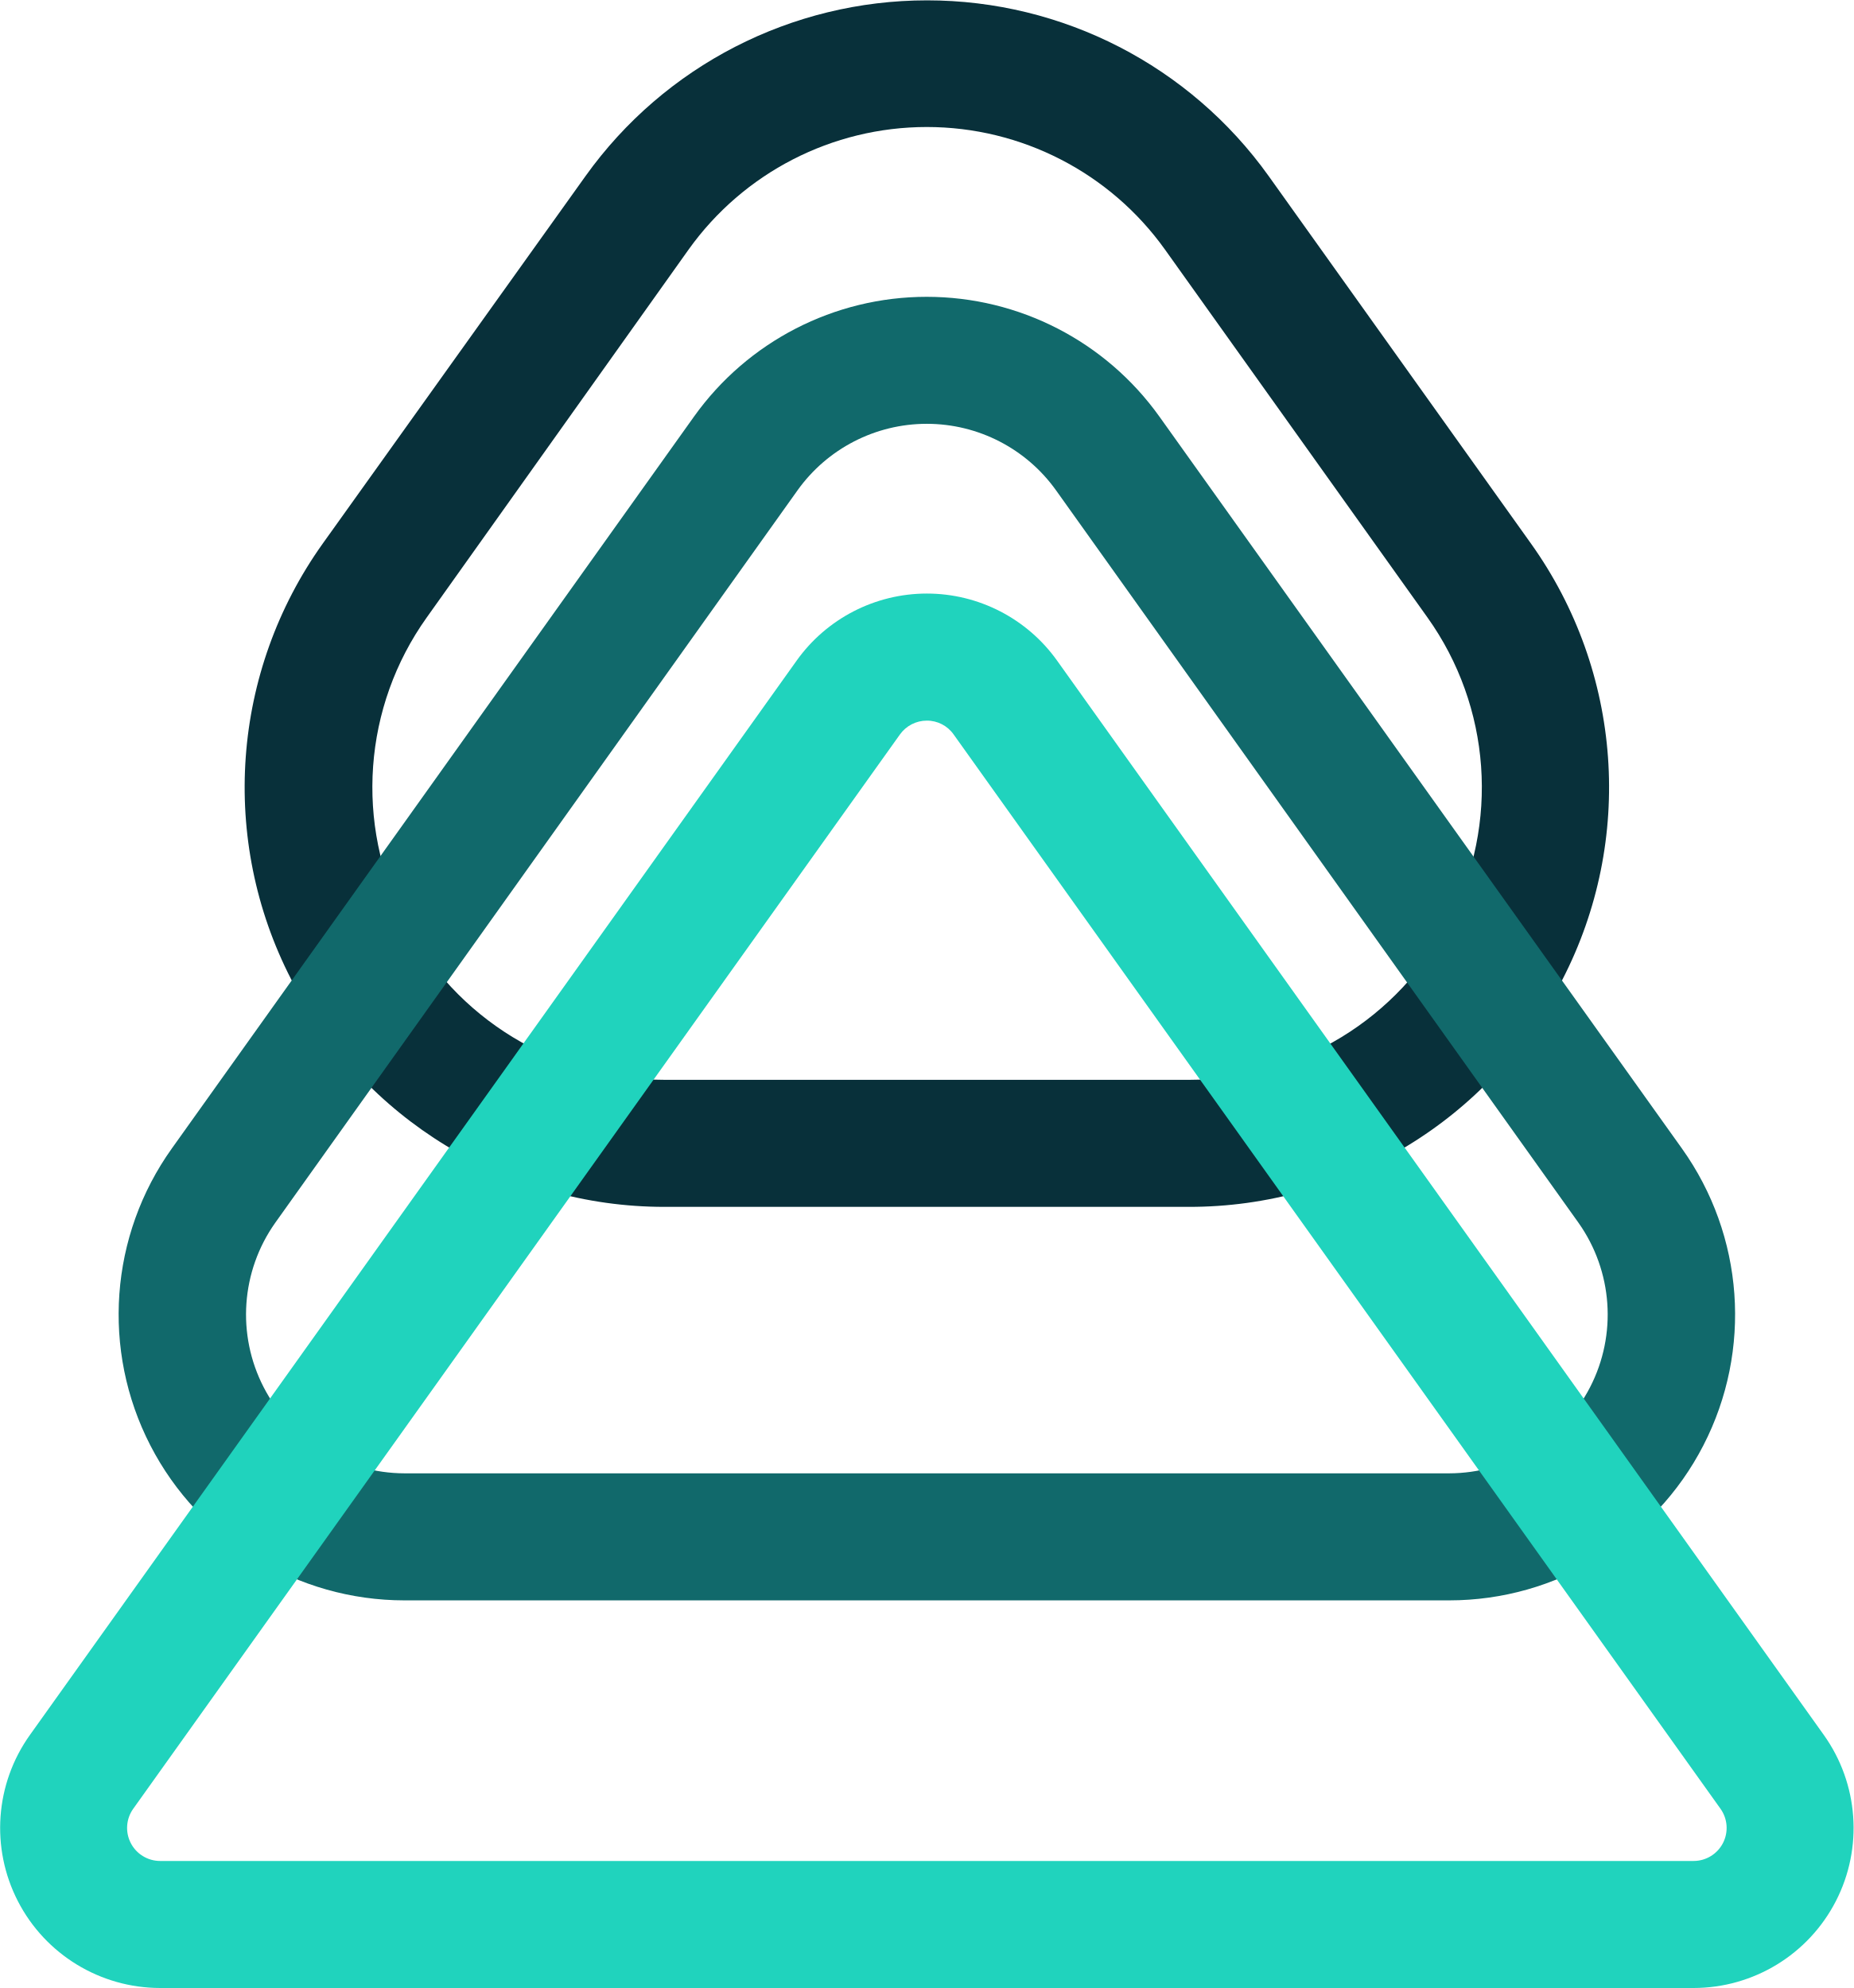
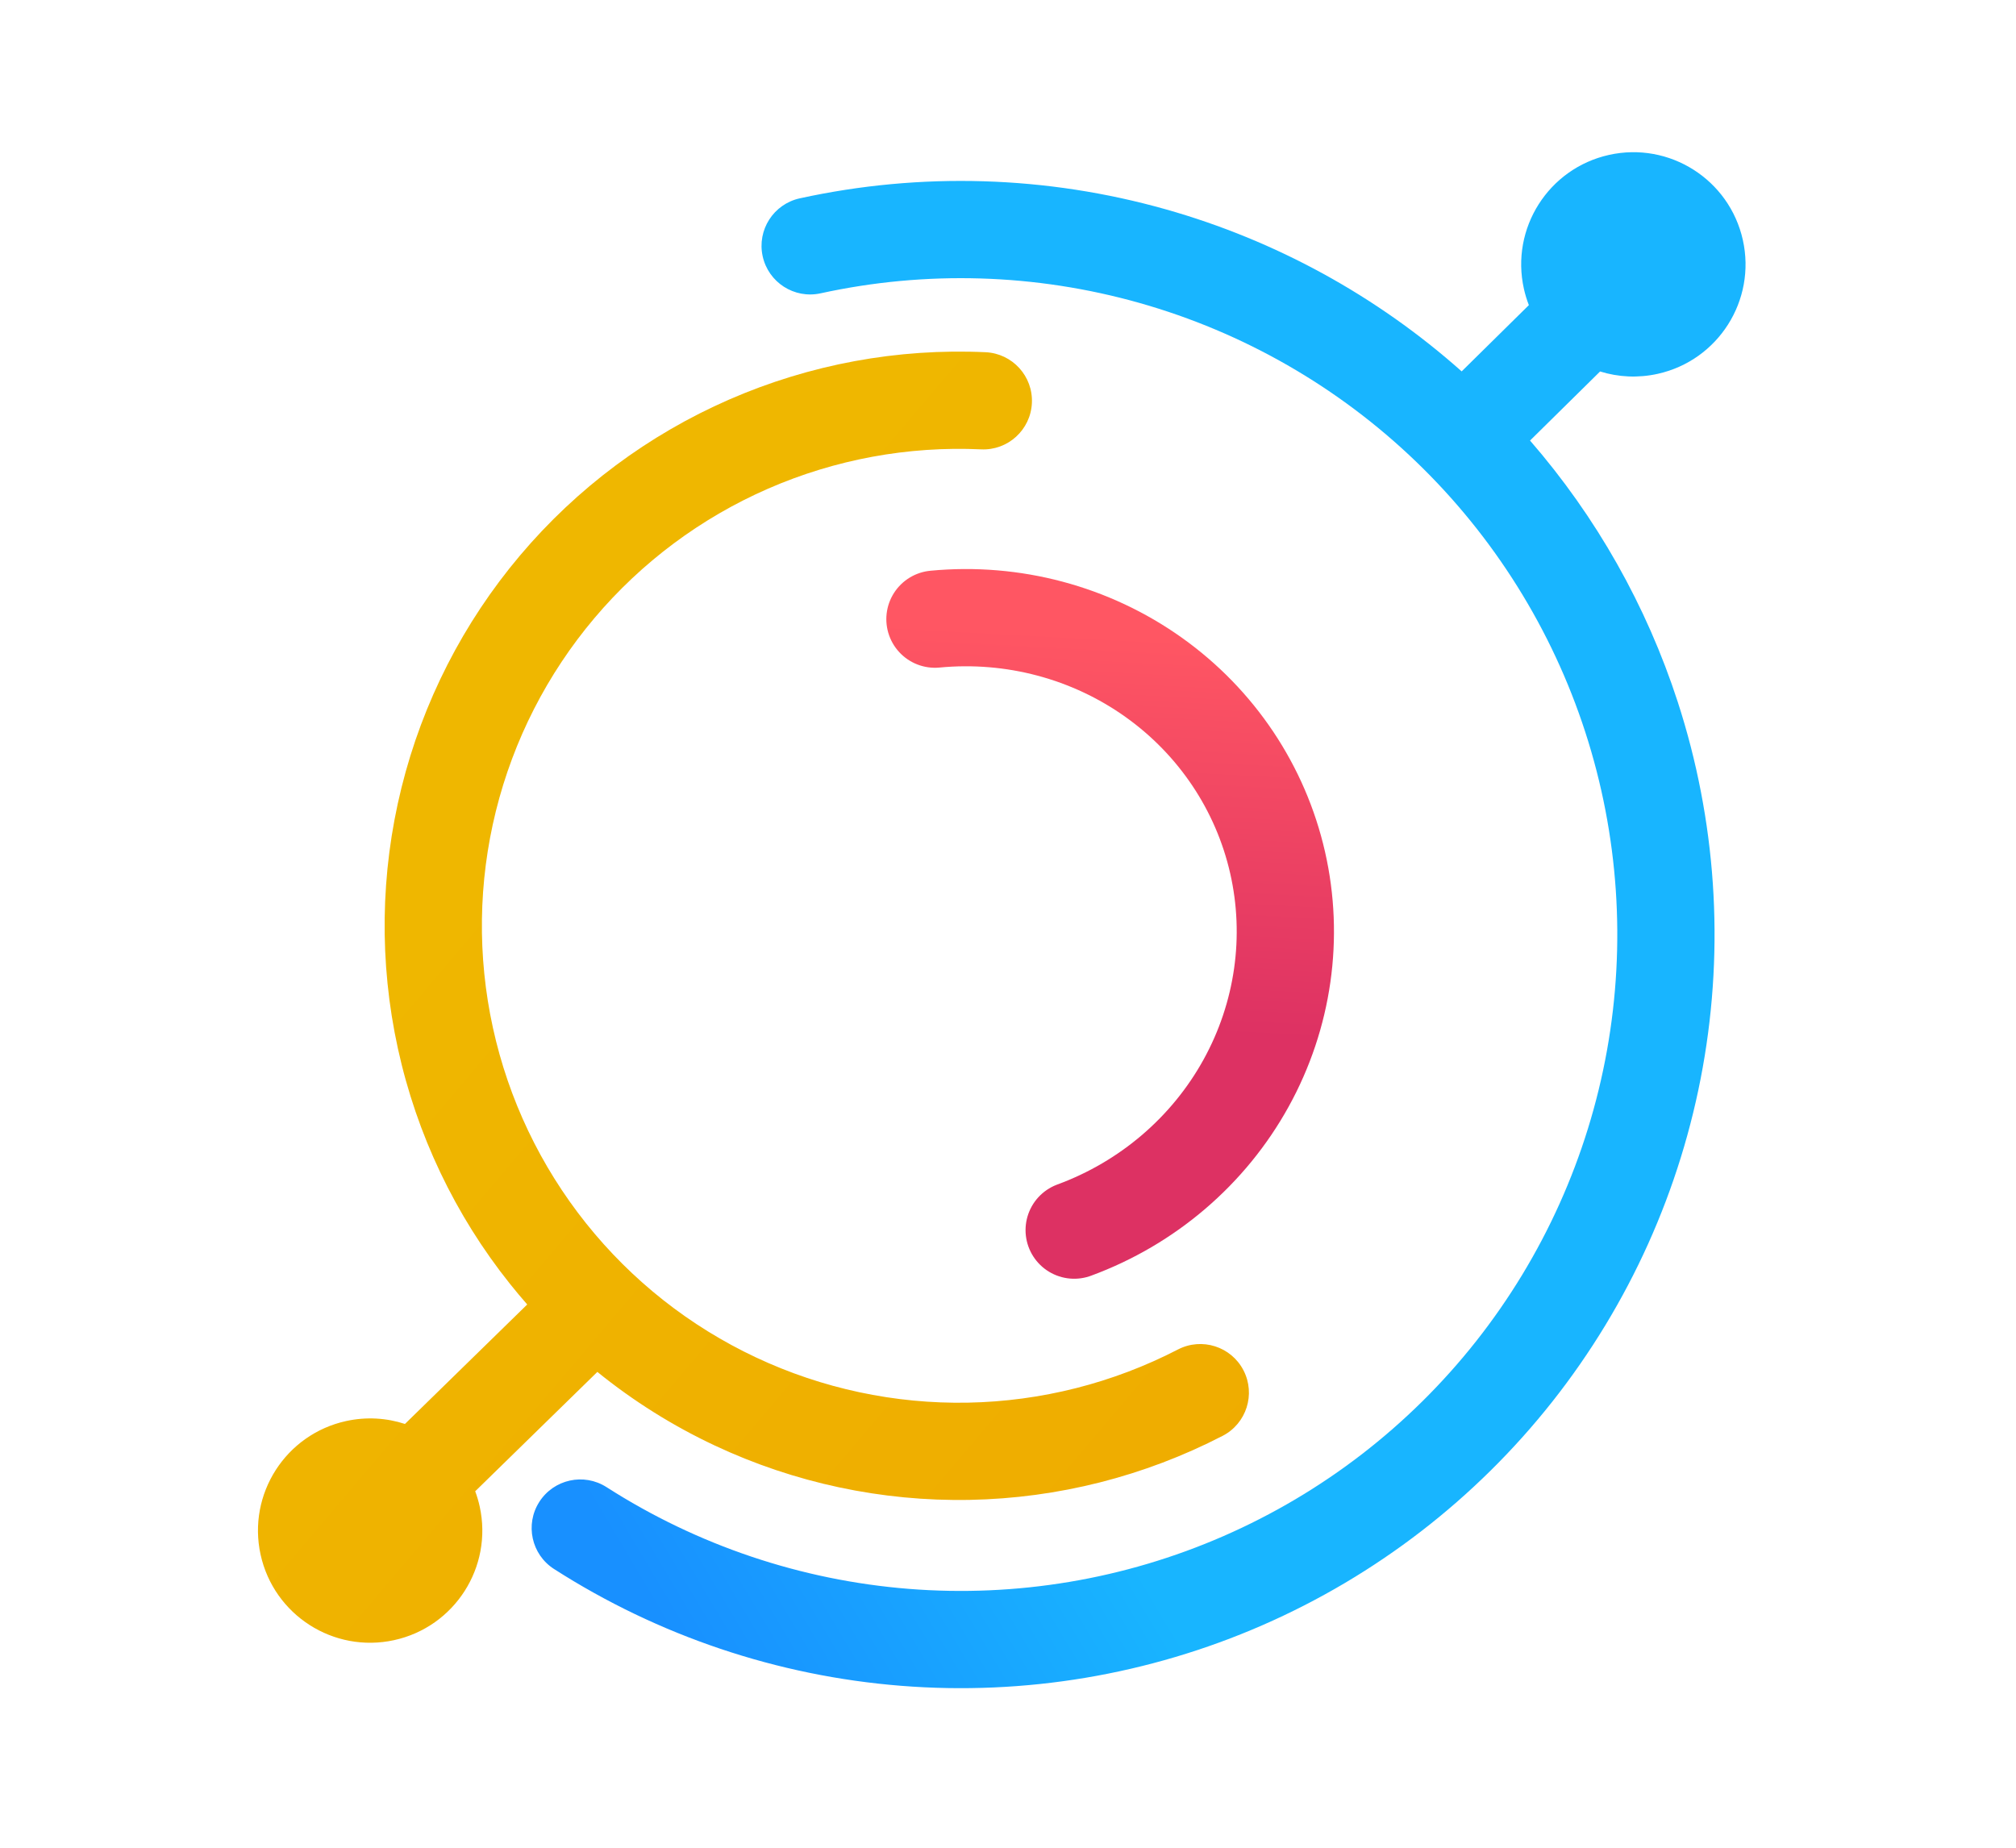
- <svg xmlns="http://www.w3.org/2000/svg" viewBox="0 0 116.71 125.19">
+ <svg xmlns="http://www.w3.org/2000/svg" width="24" height="22" viewBox="0 0 166 152" fill="none">
+   <path fill-rule="evenodd" clip-rule="evenodd" d="M63.24 40.162C68.762 37.751 74.764 36.643 80.782 36.923C82.991 37.026 84.865 35.318 84.968 33.109C85.071 30.9 83.363 29.026 81.154 28.923C73.909 28.586 66.683 29.921 60.036 32.823C53.389 35.725 47.498 40.118 42.82 45.661C38.142 51.204 34.802 57.748 33.058 64.789C31.314 71.829 31.213 79.176 32.763 86.262C34.312 93.348 37.471 99.982 41.995 105.651C42.455 106.227 42.928 106.792 43.412 107.345L33.344 117.184C31.832 116.689 30.172 116.579 28.506 116.943C23.523 118.033 20.366 122.956 21.456 127.939C22.546 132.922 27.468 136.078 32.451 134.988C37.434 133.898 40.59 128.976 39.501 123.993C39.406 123.556 39.281 123.134 39.129 122.728L49.188 112.898C52.143 115.293 55.386 117.33 58.851 118.958C65.416 122.042 72.602 123.574 79.854 123.437C87.106 123.299 94.229 121.495 100.672 118.164C102.637 117.149 103.406 114.733 102.39 112.768C101.375 110.804 98.959 110.035 96.995 111.05C91.643 113.817 85.726 115.316 79.702 115.43C73.679 115.544 67.709 114.271 62.256 111.709C56.803 109.148 52.013 105.366 48.255 100.657C44.497 95.947 41.873 90.437 40.586 84.551C39.299 78.665 39.383 72.562 40.831 66.714C42.28 60.866 45.055 55.43 48.94 50.826C52.826 46.221 57.719 42.573 63.24 40.162Z" fill="url(#paint0_linear_3_4055)" />
+   <path d="M76.985 50.905C83.408 50.293 89.808 52.003 94.995 55.697C100.18 59.389 103.801 64.812 105.199 70.95C106.597 77.088 105.682 83.542 102.607 89.112C99.532 94.685 94.503 98.994 88.449 101.221" stroke="url(#paint1_linear_3_4055)" stroke-width="8.008" stroke-linecap="round" stroke-linejoin="round" />
+   <path fill-rule="evenodd" clip-rule="evenodd" d="M65.855 16.25C63.694 16.722 62.326 18.857 62.798 21.017C63.271 23.177 65.405 24.546 67.566 24.073C76.25 22.174 85.268 22.445 93.822 24.864C102.377 27.283 110.202 31.774 116.606 37.939C123.01 44.104 127.794 51.754 130.536 60.21C133.277 68.666 133.891 77.668 132.322 86.418C130.754 95.168 127.051 103.396 121.543 110.373C116.035 117.351 108.892 122.862 100.745 126.419C92.598 129.976 83.7 131.469 74.838 130.766C65.977 130.062 57.425 127.184 49.942 122.387C48.08 121.193 45.603 121.735 44.41 123.597C43.216 125.458 43.758 127.935 45.62 129.129C54.212 134.637 64.03 137.941 74.205 138.749C84.379 139.556 94.596 137.842 103.949 133.758C113.303 129.674 121.505 123.346 127.829 115.335C134.153 107.324 138.404 97.877 140.205 87.831C142.006 77.785 141.301 67.45 138.154 57.74C135.579 49.798 131.434 42.474 125.985 36.197L131.753 30.509C133.244 30.974 134.874 31.066 136.508 30.701C141.486 29.589 144.619 24.652 143.507 19.674C142.395 14.696 137.458 11.562 132.48 12.675C127.502 13.787 124.368 18.724 125.48 23.702C125.584 24.166 125.721 24.615 125.889 25.045L120.356 30.501C113.358 24.278 105.033 19.712 96.001 17.158C86.18 14.381 75.825 14.069 65.855 16.25Z" fill="url(#paint2_linear_3_4055)" />
  <defs>
-     <style>.cls-1{fill:#08303a;}.cls-2{fill:#11696b;}.cls-3{fill:#20d3bd;}</style>
+     <linearGradient id="paint0_linear_3_4055" x1="104.059" y1="130.073" x2="37.144" y2="73.295" gradientUnits="userSpaceOnUse">
+       <stop stop-color="#EFAB00" />
+       <stop offset="1" stop-color="#EFB700" />
+     </linearGradient>
+     <linearGradient id="paint1_linear_3_4055" x1="65.573" y1="83.347" x2="67.321" y2="50.89" gradientUnits="userSpaceOnUse">
+       <stop stop-color="#DD3163" />
+       <stop offset="1" stop-color="#FF5663" />
+     </linearGradient>
+     <linearGradient id="paint2_linear_3_4055" x1="48.612" y1="125.892" x2="80.661" y2="106.863" gradientUnits="userSpaceOnUse">
+       <stop offset="0.03" stop-color="#1890FF" />
+       <stop offset="1" stop-color="#18B5FF" />
+     </linearGradient>
  </defs>
-   <g id="artwork">
-     <path class="cls-1" d="M96.39,34.23,79.87,11.08a26.43,26.43,0,0,0-43,0L20.32,34.23A26.42,26.42,0,0,0,41.83,76h33A26.42,26.42,0,0,0,96.39,34.23ZM74.87,68h-33a18.42,18.42,0,0,1-15-29.12L43.35,15.72a18.43,18.43,0,0,1,30,0L89.87,38.88A18.42,18.42,0,0,1,74.87,68Z" />
-     <path class="cls-2" d="M105.89,72.32,73,26.24a18,18,0,0,0-29.31,0L10.82,72.32a18,18,0,0,0,14.65,28.46H91.24a18,18,0,0,0,14.65-28.46ZM91.24,92.78H25.47A10,10,0,0,1,17.33,77L50.21,30.88a10,10,0,0,1,16.28,0L99.38,77A10,10,0,0,1,91.24,92.78Z" />
-     <path class="cls-3" d="M114.83,109.26,66.56,41.61a10.07,10.07,0,0,0-16.41,0L1.88,109.26a10.08,10.08,0,0,0,8.2,15.93h96.55a10.08,10.08,0,0,0,8.2-15.93Zm-8.2,7.93H10.08a2.08,2.08,0,0,1-1.69-3.29L56.66,46.25a2.08,2.08,0,0,1,1.69-.87,2.05,2.05,0,0,1,1.69.87l48.28,67.65A2.08,2.08,0,0,1,106.63,117.19Z" />
-   </g>
</svg>
